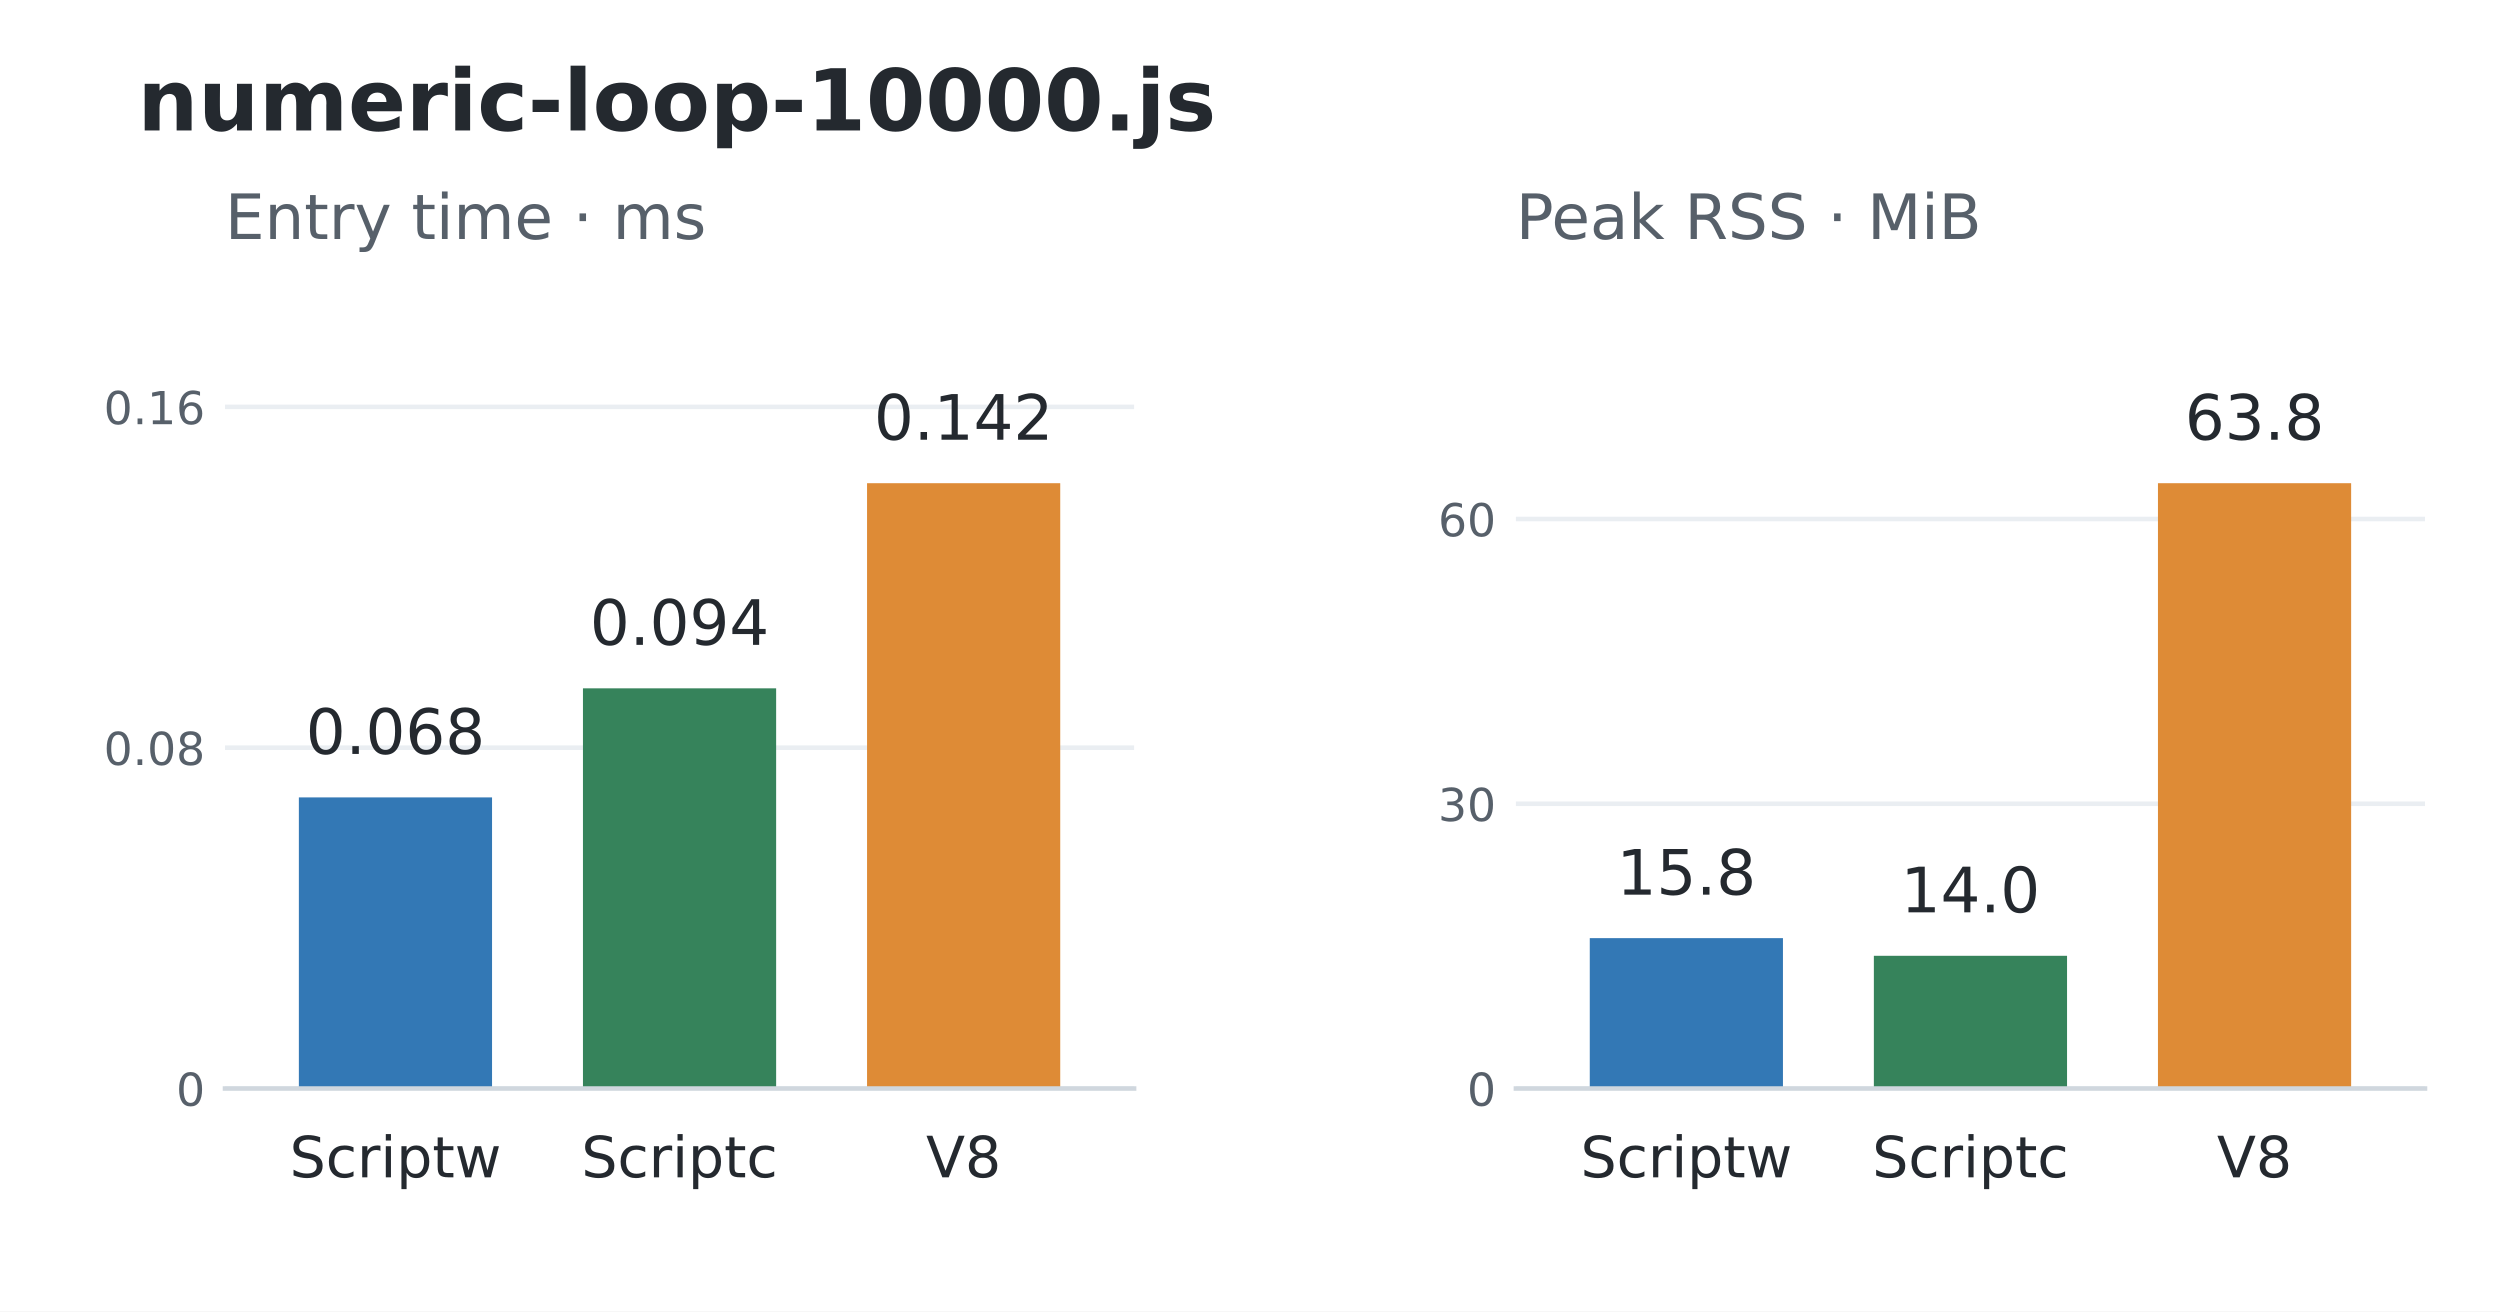
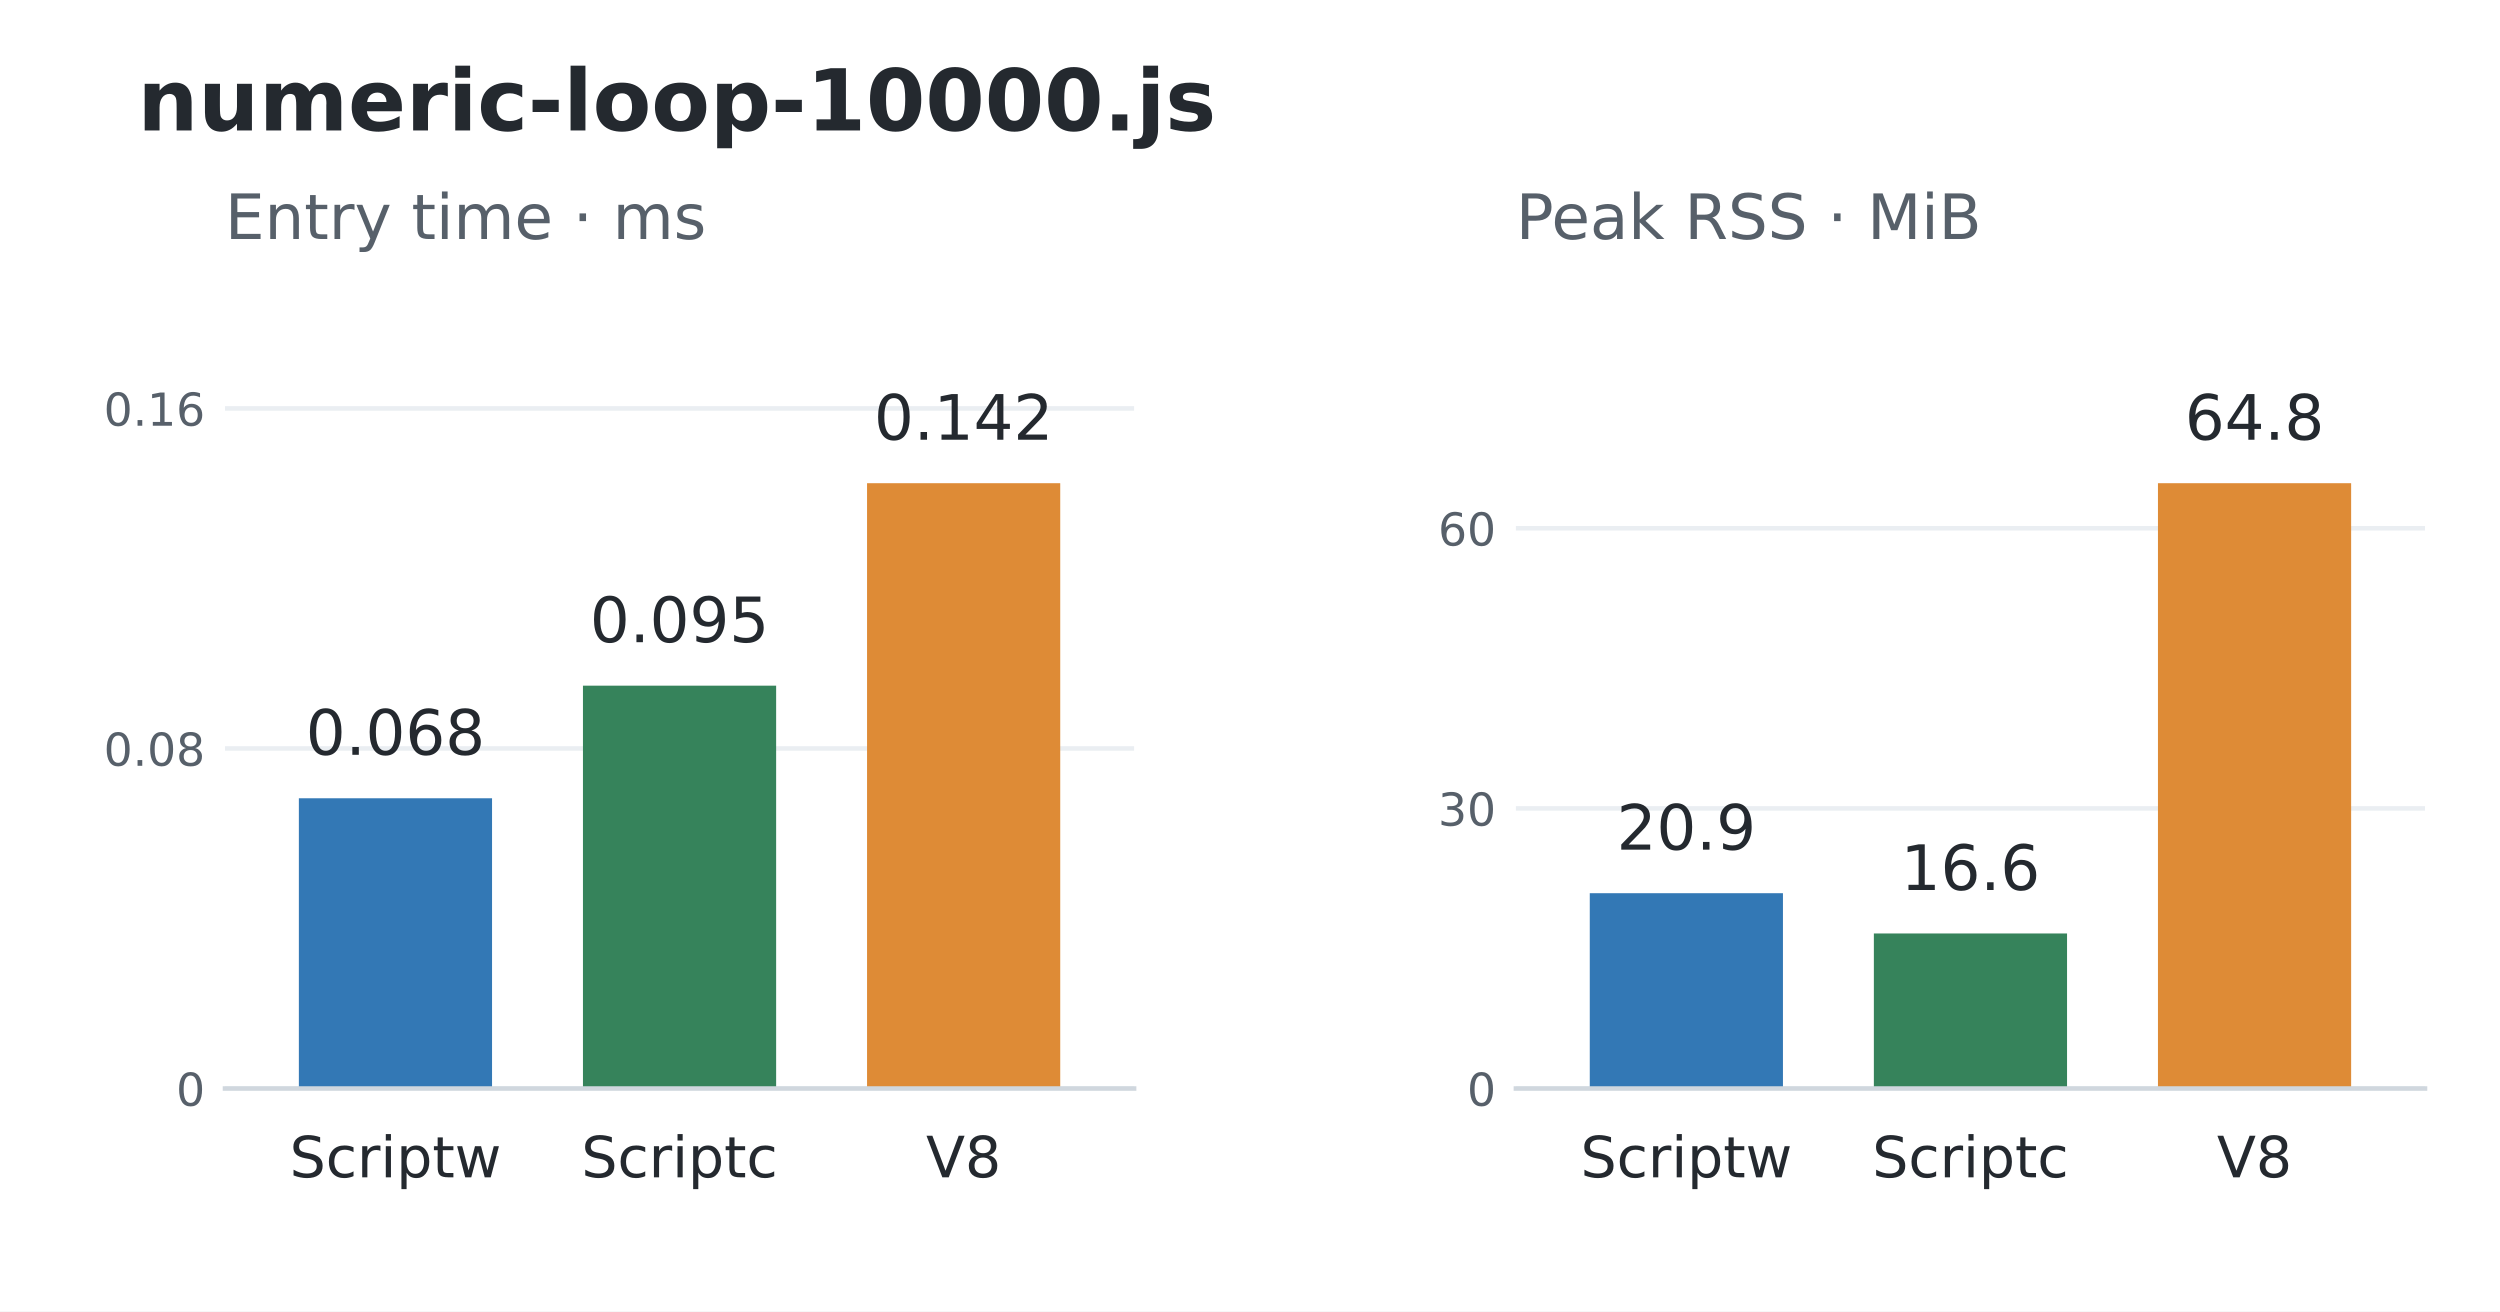
<svg xmlns="http://www.w3.org/2000/svg" width="439.2pt" height="230.4pt" viewBox="0 0 439.2 230.4" version="1.1">
  <defs>
    <style type="text/css">*{stroke-linejoin: round; stroke-linecap: butt}</style>
  </defs>
  <g id="figure_1">
    <g id="patch_1">
      <path d="M 0 230.4 L 439.2 230.4 L 439.2 0 L 0 0 z " style="fill: #ffffff" />
    </g>
    <g id="axes_1">
      <g id="patch_2">
        <path d="M 39.528 191.232 L 199.237 191.232 L 199.237 52.992 L 39.528 52.992 z " style="fill: #ffffff" />
      </g>
      <g id="matplotlib.axis_1">
        <g id="xtick_1">
          <g id="line2d_1" />
          <g id="text_1">
            <text style="font-size: 10px; font-family: 'DejaVu Sans'; text-anchor: middle; fill: #24292f" x="69.473" y="206.83" transform="rotate(-0 69.47346 206.8304)">Scriptw</text>
          </g>
        </g>
        <g id="xtick_2">
          <g id="line2d_2" />
          <g id="text_2">
            <text style="font-size: 10px; font-family: 'DejaVu Sans'; text-anchor: middle; fill: #24292f" x="119.383" y="206.83" transform="rotate(-0 119.3825 206.8304)">Scriptc</text>
          </g>
        </g>
        <g id="xtick_3">
          <g id="line2d_3" />
          <g id="text_3">
            <text style="font-size: 10px; font-family: 'DejaVu Sans'; text-anchor: middle; fill: #24292f" x="169.292" y="206.83" transform="rotate(-0 169.2916 206.8297)">V8</text>
          </g>
        </g>
      </g>
      <g id="matplotlib.axis_2">
        <g id="ytick_1">
          <g id="line2d_4">
            <path d="M 39.528 191.232 L 199.237 191.232 " clip-path="url(#p648741f3fb)" style="fill: none; stroke: #eaeef2; stroke-width: 0.8; stroke-linecap: square" />
          </g>
          <g id="line2d_5" />
          <g id="text_4">
            <text style="font-size: 8px; font-family: 'DejaVu Sans'; text-anchor: end; fill: #57606a" x="36.028" y="194.271" transform="rotate(-0 36.028 194.2711)">0</text>
          </g>
        </g>
        <g id="ytick_2">
          <g id="line2d_6">
-             <path d="M 39.528 131.355 L 199.237 131.355 " clip-path="url(#p648741f3fb)" style="fill: none; stroke: #eaeef2; stroke-width: 0.8; stroke-linecap: square" />
+             <path d="M 39.528 131.494 L 199.237 131.494 " clip-path="url(#p648741f3fb)" style="fill: none; stroke: #eaeef2; stroke-width: 0.8; stroke-linecap: square" />
          </g>
          <g id="line2d_7" />
          <g id="text_5">
-             <text style="font-size: 8px; font-family: 'DejaVu Sans'; text-anchor: end; fill: #57606a" x="36.028" y="134.394" transform="rotate(-0 36.028 134.3943)">0.08</text>
+             <text style="font-size: 8px; font-family: 'DejaVu Sans'; text-anchor: end; fill: #57606a" x="36.028" y="134.533" transform="rotate(-0 36.028 134.5327)">0.08</text>
          </g>
        </g>
        <g id="ytick_3">
          <g id="line2d_8">
-             <path d="M 39.528 71.479 L 199.237 71.479 " clip-path="url(#p648741f3fb)" style="fill: none; stroke: #eaeef2; stroke-width: 0.8; stroke-linecap: square" />
+             <path d="M 39.528 71.755 L 199.237 71.755 " clip-path="url(#p648741f3fb)" style="fill: none; stroke: #eaeef2; stroke-width: 0.8; stroke-linecap: square" />
          </g>
          <g id="line2d_9" />
          <g id="text_6">
-             <text style="font-size: 8px; font-family: 'DejaVu Sans'; text-anchor: end; fill: #57606a" x="36.028" y="74.518" transform="rotate(-0 36.028 74.51759)">0.16</text>
+             <text style="font-size: 8px; font-family: 'DejaVu Sans'; text-anchor: end; fill: #57606a" x="36.028" y="74.794" transform="rotate(-0 36.028 74.79426)">0.16</text>
          </g>
        </g>
      </g>
      <g id="patch_3">
-         <path d="M 52.504 191.232 L 86.443 191.232 L 86.443 140.089 L 52.504 140.089 z " clip-path="url(#p648741f3fb)" style="fill: #3378b5" />
+         <path d="M 52.504 191.232 L 86.443 191.232 L 86.443 140.242 L 52.504 140.242 z " clip-path="url(#p648741f3fb)" style="fill: #3378b5" />
      </g>
      <g id="patch_4">
-         <path d="M 102.413 191.232 L 136.352 191.232 L 136.352 120.93 L 102.413 120.93 z " clip-path="url(#p648741f3fb)" style="fill: #36835b" />
+         <path d="M 102.413 191.232 L 136.352 191.232 L 136.352 120.461 L 102.413 120.461 z " clip-path="url(#p648741f3fb)" style="fill: #36835b" />
      </g>
      <g id="patch_5">
        <path d="M 152.323 191.232 L 186.261 191.232 L 186.261 84.894 L 152.323 84.894 z " clip-path="url(#p648741f3fb)" style="fill: #de8b36" />
      </g>
      <g id="patch_6">
        <path d="M 39.528 191.232 L 199.237 191.232 " style="fill: none; stroke: #d0d7de; stroke-width: 0.8; stroke-linejoin: miter; stroke-linecap: square" />
      </g>
      <g id="text_7">
-         <text style="font-size: 11px; font-family: 'DejaVu Sans'; text-anchor: middle; fill: #24292f" x="69.473" y="132.447" transform="rotate(-0 69.47346 132.4468)">0.068</text>
+         <text style="font-size: 11px; font-family: 'DejaVu Sans'; text-anchor: middle; fill: #24292f" x="69.473" y="132.599" transform="rotate(-0 69.47346 132.5993)">0.068</text>
      </g>
      <g id="text_8">
-         <text style="font-size: 11px; font-family: 'DejaVu Sans'; text-anchor: middle; fill: #24292f" x="119.383" y="113.287" transform="rotate(-0 119.3825 113.287)">0.094</text>
+         <text style="font-size: 11px; font-family: 'DejaVu Sans'; text-anchor: middle; fill: #24292f" x="119.383" y="112.818" transform="rotate(-0 119.3825 112.8181)">0.095</text>
      </g>
      <g id="text_9">
        <text style="font-size: 11px; font-family: 'DejaVu Sans'; text-anchor: middle; fill: #24292f" x="169.292" y="77.251" transform="rotate(-0 169.2916 77.25096)">0.142</text>
      </g>
      <g id="text_10">
        <text style="font-size: 11px; font-family: 'DejaVu Sans'; text-anchor: start; fill: #57606a" x="39.528" y="41.992" transform="rotate(-0 39.528 41.992)">Entry time · ms</text>
      </g>
    </g>
    <g id="axes_2">
      <g id="patch_7">
        <path d="M 266.315 191.232 L 426.024 191.232 L 426.024 52.992 L 266.315 52.992 z " style="fill: #ffffff" />
      </g>
      <g id="matplotlib.axis_3">
        <g id="xtick_4">
          <g id="line2d_10" />
          <g id="text_11">
            <text style="font-size: 10px; font-family: 'DejaVu Sans'; text-anchor: middle; fill: #24292f" x="296.26" y="206.83" transform="rotate(-0 296.2604 206.8304)">Scriptw</text>
          </g>
        </g>
        <g id="xtick_5">
          <g id="line2d_11" />
          <g id="text_12">
            <text style="font-size: 10px; font-family: 'DejaVu Sans'; text-anchor: middle; fill: #24292f" x="346.169" y="206.83" transform="rotate(-0 346.1695 206.8304)">Scriptc</text>
          </g>
        </g>
        <g id="xtick_6">
          <g id="line2d_12" />
          <g id="text_13">
            <text style="font-size: 10px; font-family: 'DejaVu Sans'; text-anchor: middle; fill: #24292f" x="396.079" y="206.83" transform="rotate(-0 396.0785 206.8297)">V8</text>
          </g>
        </g>
      </g>
      <g id="matplotlib.axis_4">
        <g id="ytick_4">
          <g id="line2d_13">
            <path d="M 266.315 191.232 L 426.024 191.232 " clip-path="url(#pf3a1462166)" style="fill: none; stroke: #eaeef2; stroke-width: 0.8; stroke-linecap: square" />
          </g>
          <g id="line2d_14" />
          <g id="text_14">
            <text style="font-size: 8px; font-family: 'DejaVu Sans'; text-anchor: end; fill: #57606a" x="262.815" y="194.271" transform="rotate(-0 262.8149 194.2711)">0</text>
          </g>
        </g>
        <g id="ytick_5">
          <g id="line2d_15">
-             <path d="M 266.315 141.206 L 426.024 141.206 " clip-path="url(#pf3a1462166)" style="fill: none; stroke: #eaeef2; stroke-width: 0.8; stroke-linecap: square" />
+             <path d="M 266.315 142.02 L 426.024 142.02 " clip-path="url(#pf3a1462166)" style="fill: none; stroke: #eaeef2; stroke-width: 0.8; stroke-linecap: square" />
          </g>
          <g id="line2d_16" />
          <g id="text_15">
-             <text style="font-size: 8px; font-family: 'DejaVu Sans'; text-anchor: end; fill: #57606a" x="262.815" y="144.245" transform="rotate(-0 262.8149 144.2448)">30</text>
+             <text style="font-size: 8px; font-family: 'DejaVu Sans'; text-anchor: end; fill: #57606a" x="262.815" y="145.059" transform="rotate(-0 262.8149 145.0587)">30</text>
          </g>
        </g>
        <g id="ytick_6">
          <g id="line2d_17">
-             <path d="M 266.315 91.179 L 426.024 91.179 " clip-path="url(#pf3a1462166)" style="fill: none; stroke: #eaeef2; stroke-width: 0.8; stroke-linecap: square" />
+             <path d="M 266.315 92.807 L 426.024 92.807 " clip-path="url(#pf3a1462166)" style="fill: none; stroke: #eaeef2; stroke-width: 0.8; stroke-linecap: square" />
          </g>
          <g id="line2d_18" />
          <g id="text_16">
-             <text style="font-size: 8px; font-family: 'DejaVu Sans'; text-anchor: end; fill: #57606a" x="262.815" y="94.218" transform="rotate(-0 262.8149 94.21846)">60</text>
+             <text style="font-size: 8px; font-family: 'DejaVu Sans'; text-anchor: end; fill: #57606a" x="262.815" y="95.846" transform="rotate(-0 262.8149 95.84631)">60</text>
          </g>
        </g>
      </g>
      <g id="patch_8">
-         <path d="M 279.291 191.232 L 313.229 191.232 L 313.229 164.815 L 279.291 164.815 z " clip-path="url(#pf3a1462166)" style="fill: #3378b5" />
+         <path d="M 279.291 191.232 L 313.229 191.232 L 313.229 156.915 L 279.291 156.915 z " clip-path="url(#pf3a1462166)" style="fill: #3378b5" />
      </g>
      <g id="patch_9">
-         <path d="M 329.2 191.232 L 363.139 191.232 L 363.139 167.919 L 329.2 167.919 z " clip-path="url(#pf3a1462166)" style="fill: #36835b" />
+         <path d="M 329.2 191.232 L 363.139 191.232 L 363.139 163.995 L 329.2 163.995 z " clip-path="url(#pf3a1462166)" style="fill: #36835b" />
      </g>
      <g id="patch_10">
        <path d="M 379.109 191.232 L 413.048 191.232 L 413.048 84.894 L 379.109 84.894 z " clip-path="url(#pf3a1462166)" style="fill: #de8b36" />
      </g>
      <g id="patch_11">
        <path d="M 266.315 191.232 L 426.024 191.232 " style="fill: none; stroke: #d0d7de; stroke-width: 0.8; stroke-linejoin: miter; stroke-linecap: square" />
      </g>
      <g id="text_17">
-         <text style="font-size: 11px; font-family: 'DejaVu Sans'; text-anchor: middle; fill: #24292f" x="296.26" y="157.173" transform="rotate(-0 296.2604 157.1725)">15.8</text>
+         <text style="font-size: 11px; font-family: 'DejaVu Sans'; text-anchor: middle; fill: #24292f" x="296.26" y="149.272" transform="rotate(-0 296.2604 149.2721)">20.9</text>
      </g>
      <g id="text_18">
-         <text style="font-size: 11px; font-family: 'DejaVu Sans'; text-anchor: middle; fill: #24292f" x="346.169" y="160.276" transform="rotate(-0 346.1695 160.2764)">14.0</text>
+         <text style="font-size: 11px; font-family: 'DejaVu Sans'; text-anchor: middle; fill: #24292f" x="346.169" y="156.353" transform="rotate(-0 346.1695 156.3528)">16.6</text>
      </g>
      <g id="text_19">
-         <text style="font-size: 11px; font-family: 'DejaVu Sans'; text-anchor: middle; fill: #24292f" x="396.079" y="77.251" transform="rotate(-0 396.0785 77.25096)">63.8</text>
+         <text style="font-size: 11px; font-family: 'DejaVu Sans'; text-anchor: middle; fill: #24292f" x="396.079" y="77.251" transform="rotate(-0 396.0785 77.25096)">64.8</text>
      </g>
      <g id="text_20">
        <text style="font-size: 11px; font-family: 'DejaVu Sans'; text-anchor: start; fill: #57606a" x="266.315" y="41.992" transform="rotate(-0 266.3149 41.992)">Peak RSS · MiB</text>
      </g>
    </g>
    <g id="text_21">
      <text style="font-weight: 700; font-size: 15px; font-family: 'DejaVu Sans'; text-anchor: start; fill: #24292f" x="24.156" y="22.918" transform="rotate(-0 24.156 22.91766)">numeric-loop-10000.js</text>
    </g>
  </g>
  <defs>
    <clipPath id="p648741f3fb">
      <rect x="39.528" y="52.992" width="159.709" height="138.24" />
    </clipPath>
    <clipPath id="pf3a1462166">
      <rect x="266.315" y="52.992" width="159.709" height="138.24" />
    </clipPath>
  </defs>
</svg>
